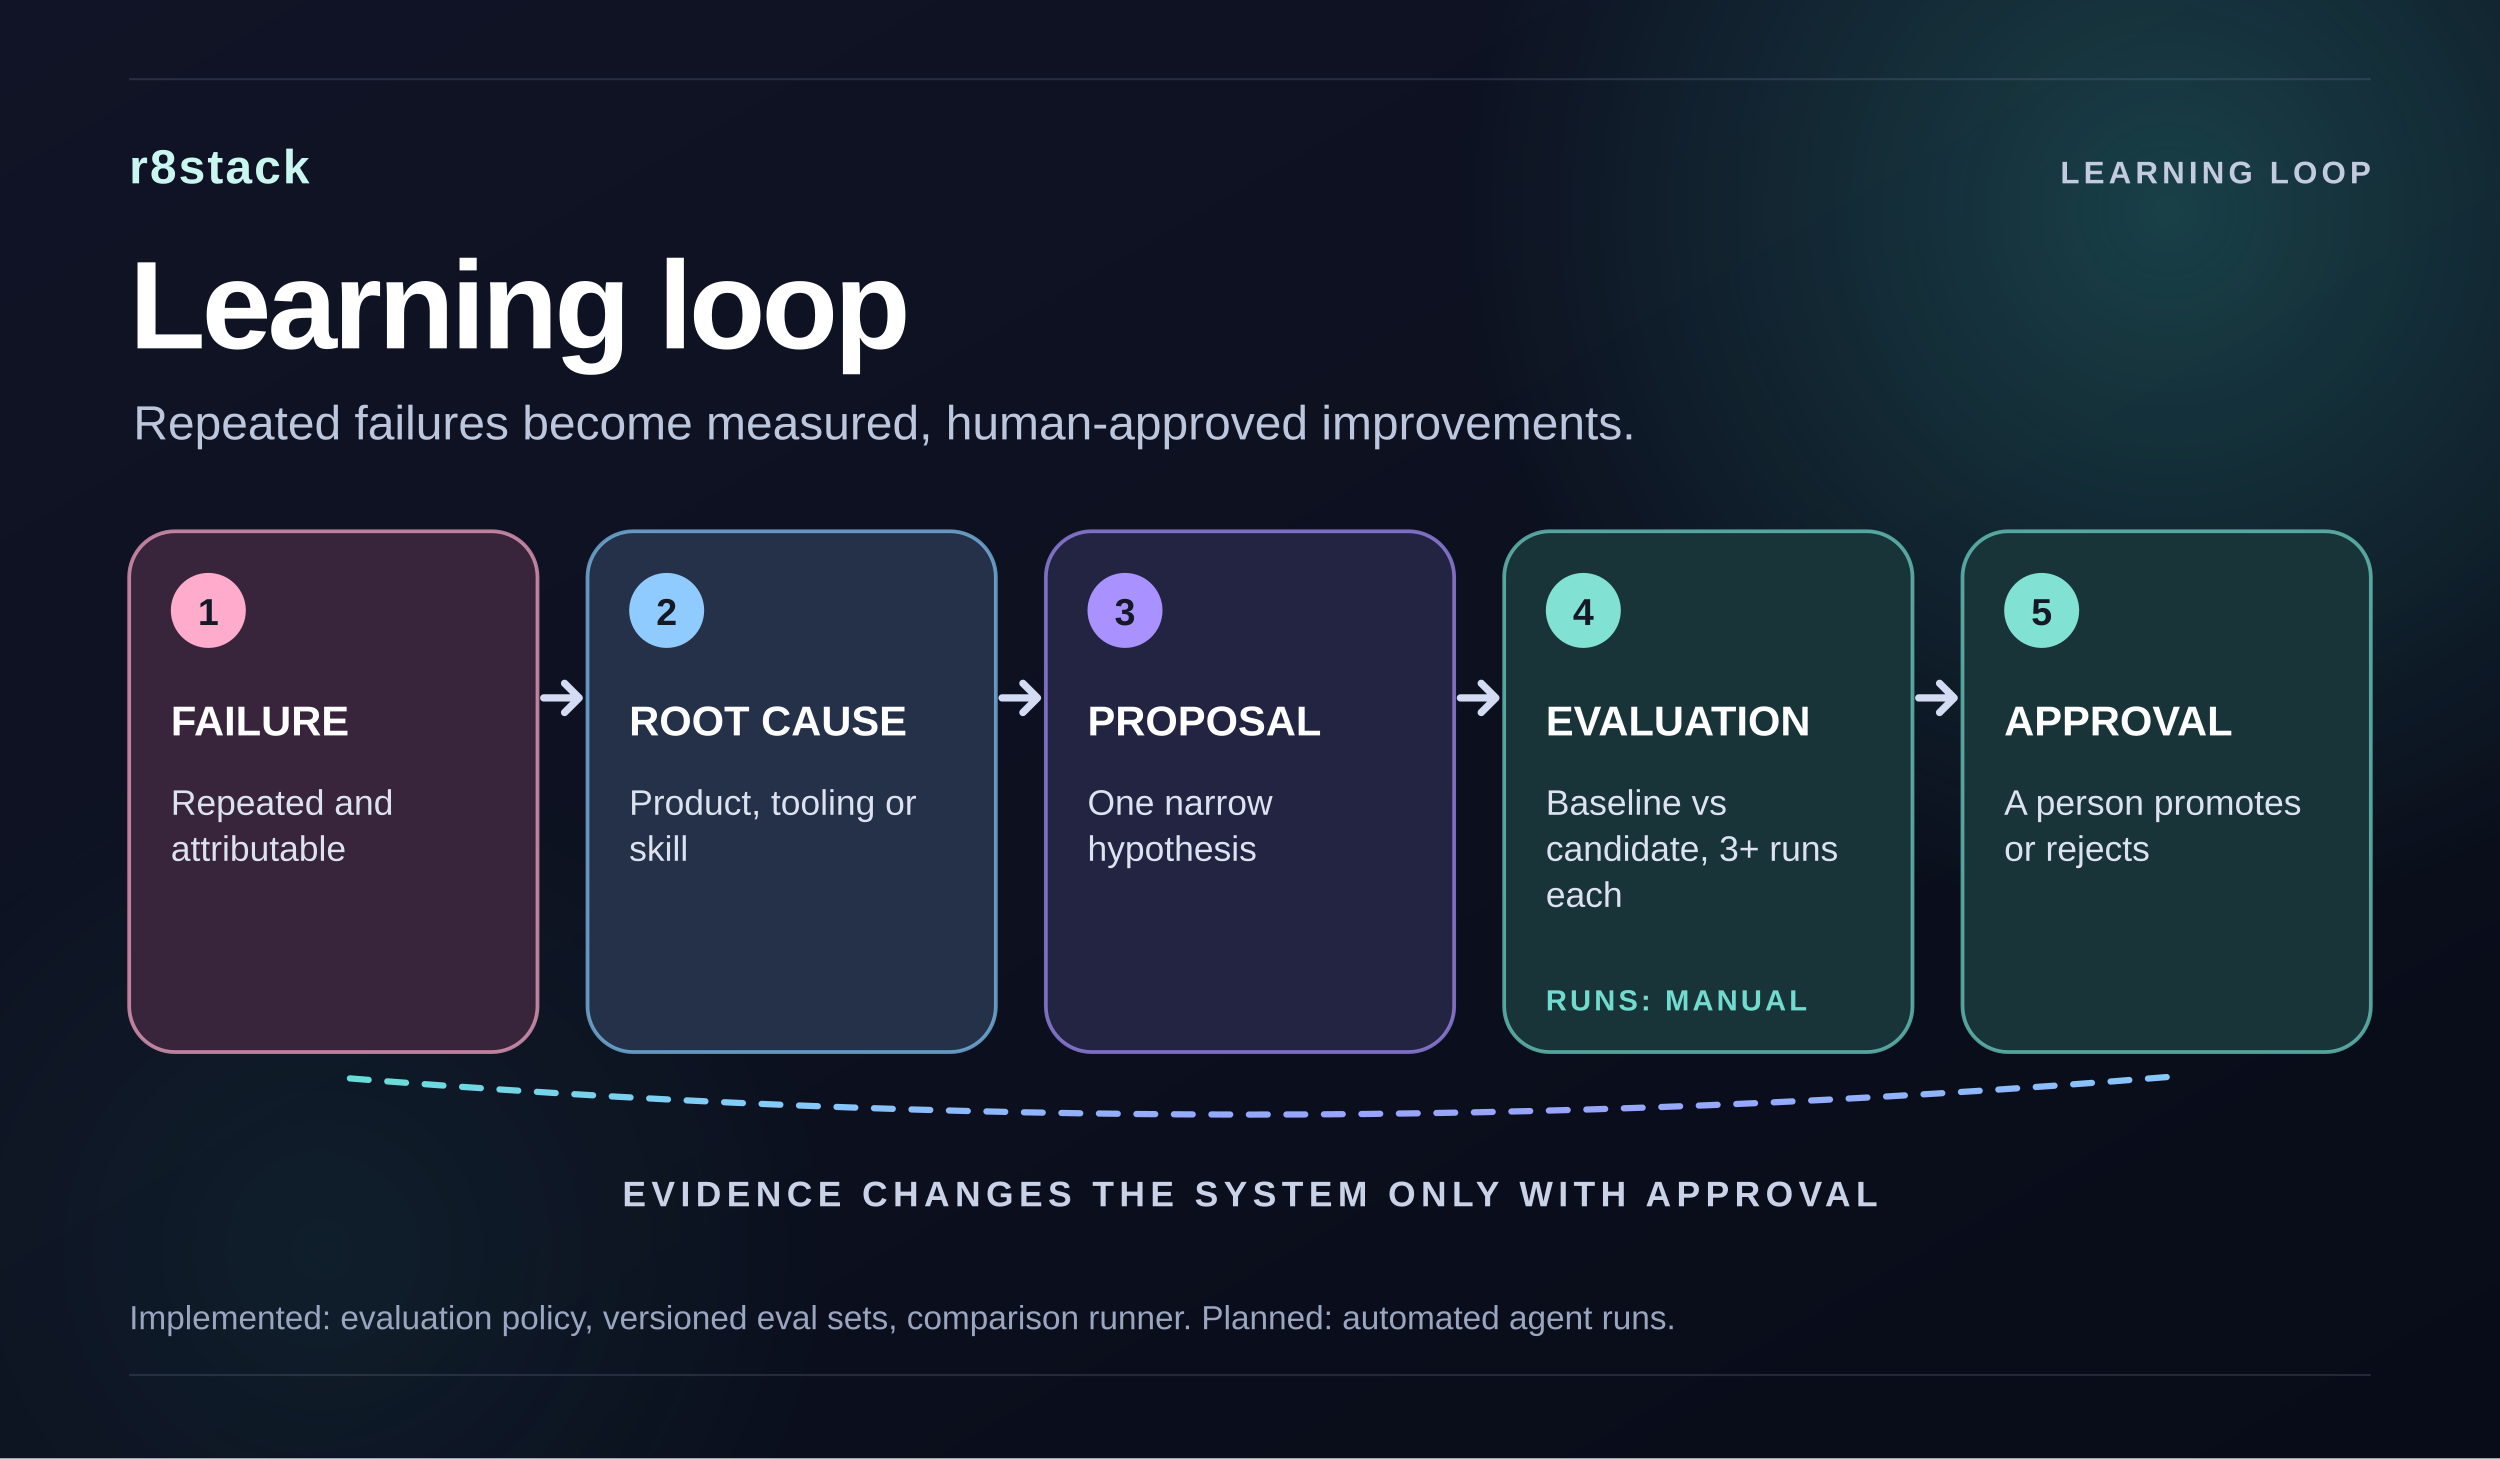
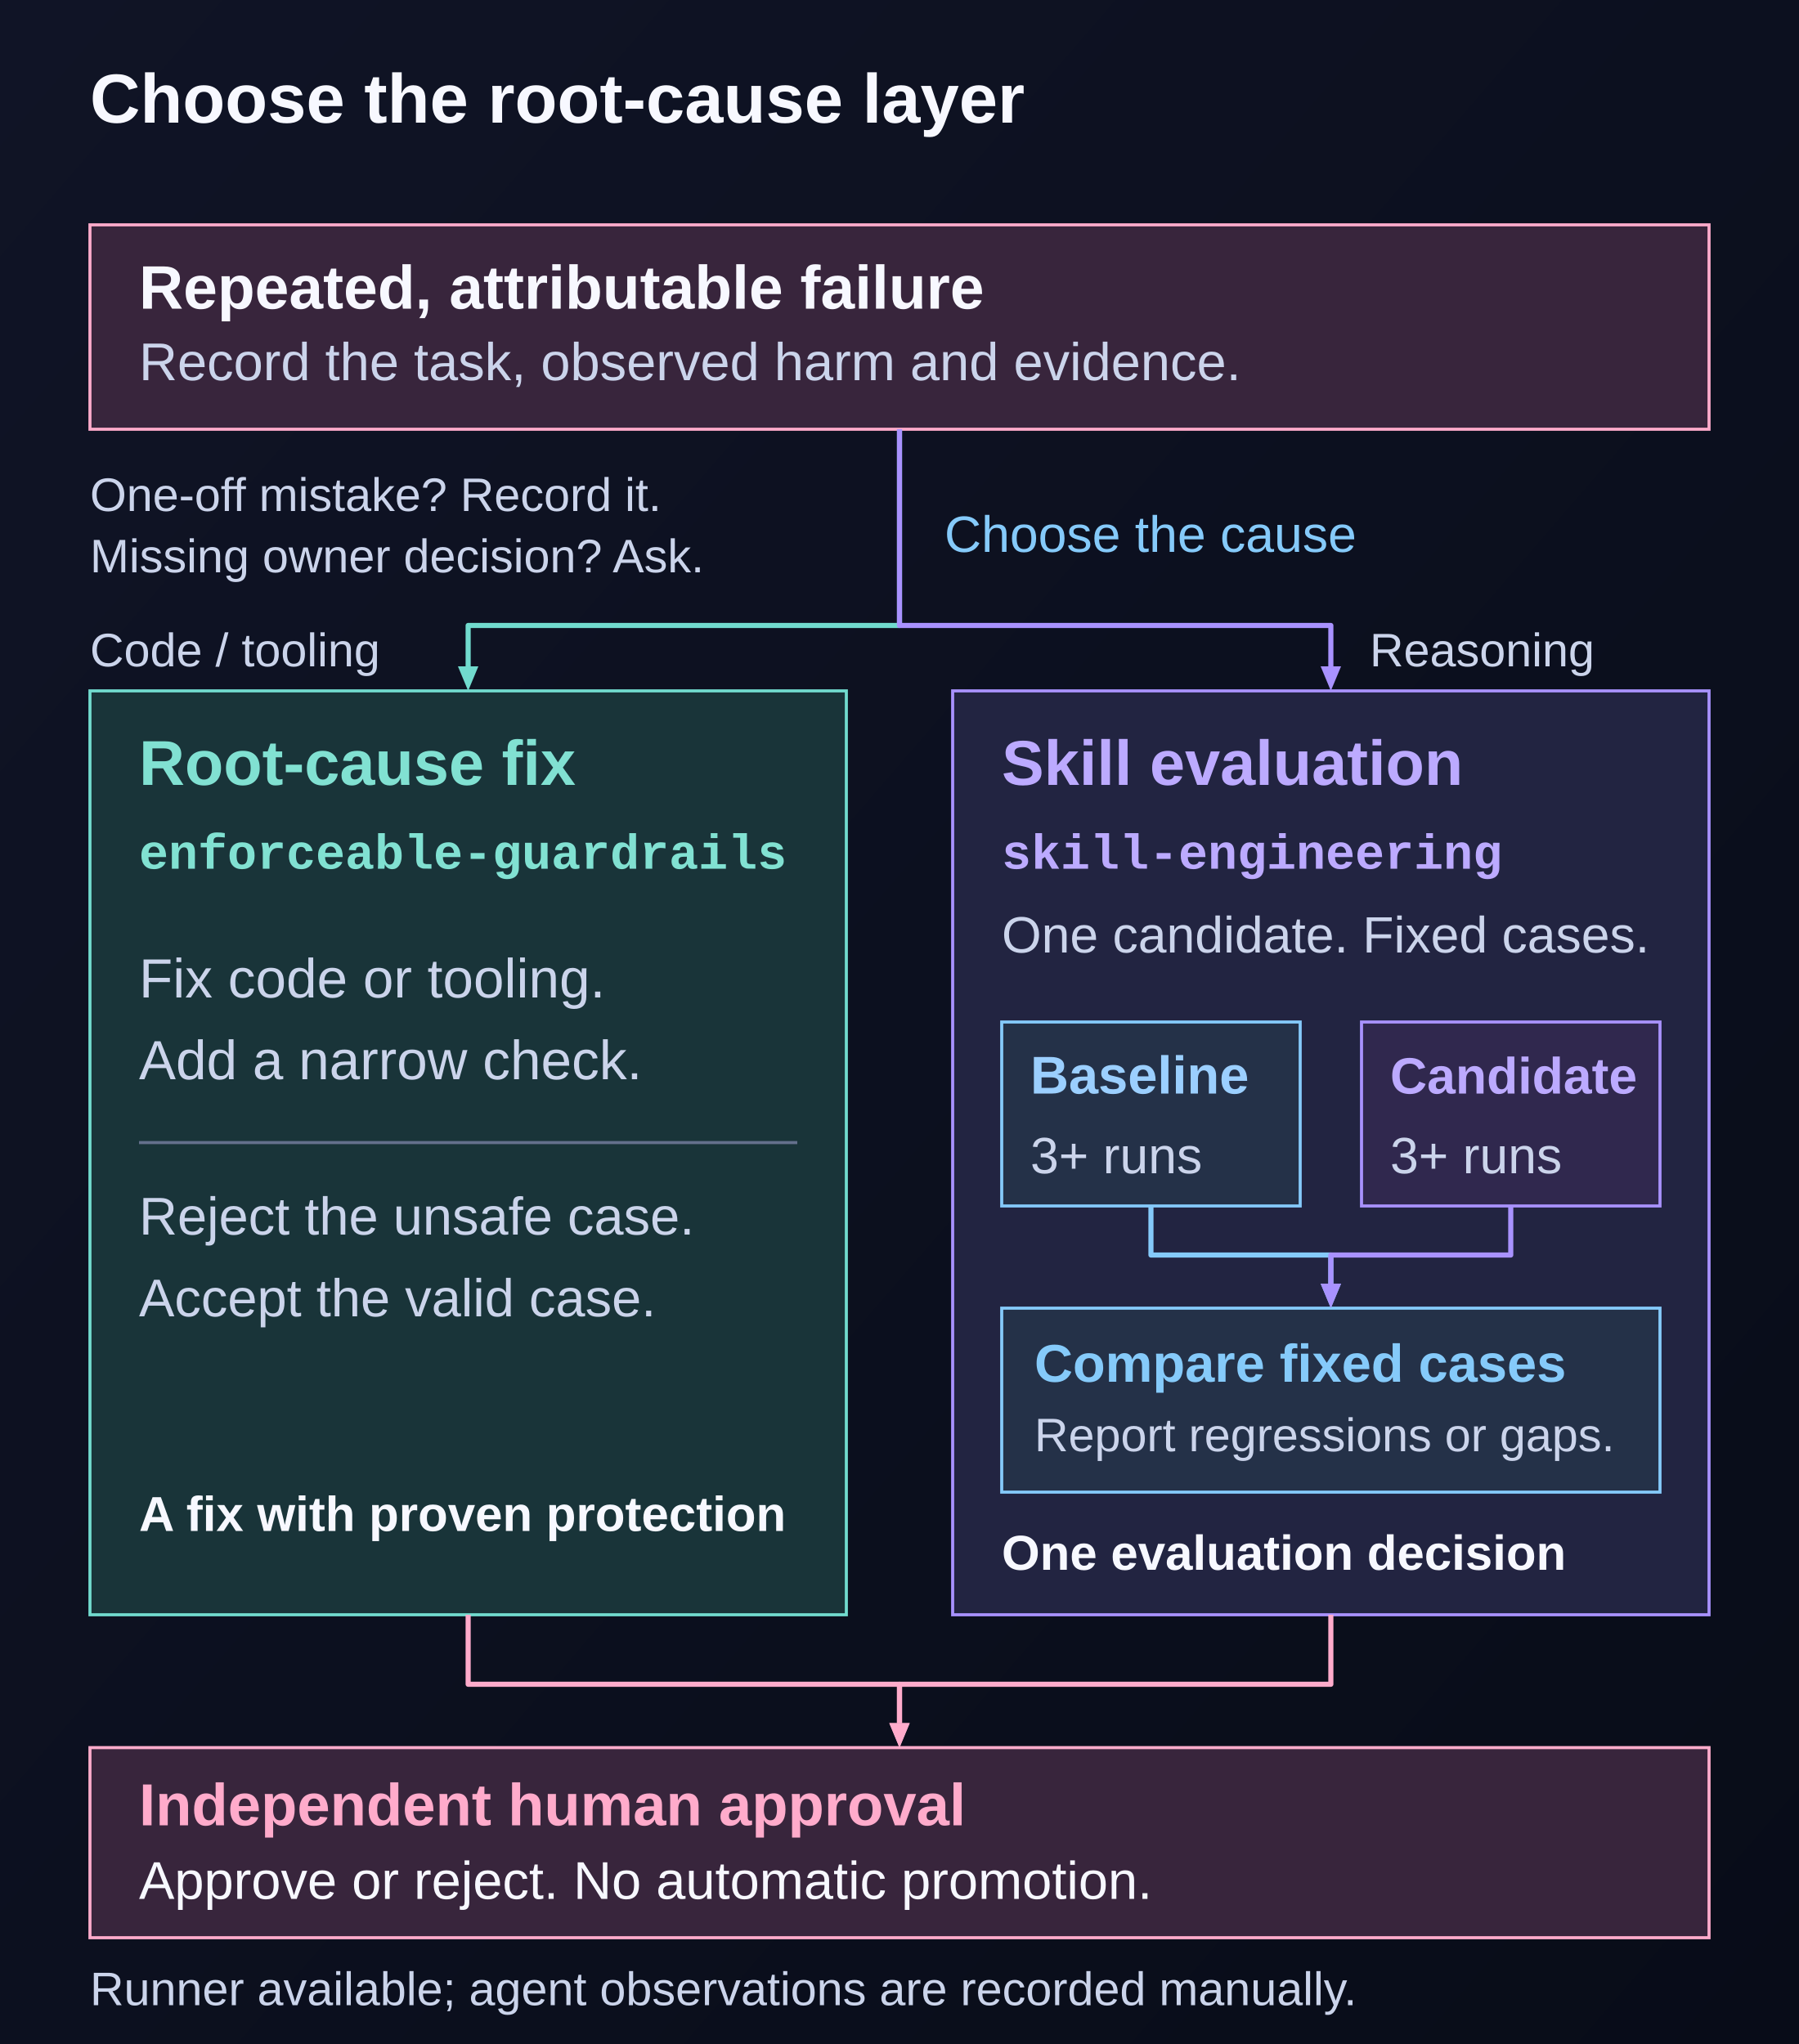
- <svg xmlns="http://www.w3.org/2000/svg" viewBox="0 0 1200 700" width="1200" height="700" role="img" aria-labelledby="title description">
+ <svg xmlns="http://www.w3.org/2000/svg" width="880" height="1000" viewBox="0 0 880 1000" role="img" aria-labelledby="title description">
  <defs>
    <linearGradient id="background" x1="0" y1="0" x2="1" y2="1">
      <stop offset="0%" stop-color="#101426" />
      <stop offset="100%" stop-color="#080c18" />
    </linearGradient>
-     <linearGradient id="edge" x1="0" y1="0" x2="1" y2="1">
-       <stop offset="0%" stop-color="#65dfd6" />
-       <stop offset="50%" stop-color="#85cafa" />
-       <stop offset="100%" stop-color="#a786ff" />
-     </linearGradient>
-     <radialGradient id="glow">
-       <stop offset="0%" stop-color="#42d7c6" stop-opacity=".24" />
-       <stop offset="100%" stop-color="#42d7c6" stop-opacity="0" />
-     </radialGradient>
  </defs>
-   <rect width="1200" height="700" fill="url(#background)" />
-   <circle cx="1040" cy="102" r="340" fill="url(#glow)" />
-   <circle cx="155" cy="600" r="245" fill="url(#glow)" opacity=".3" />
-   <path d="M62 38h1076M62 660h1076" stroke="#64708c" stroke-opacity=".28" />
-   <text x="62" y="88" fill="#c9f7f0" font-size="23" font-family="Arial,Helvetica,sans-serif" font-weight="700" letter-spacing="1">r8stack</text>
-   <text x="1138" y="88" fill="#c3ccdf" font-size="15" font-family="Arial,Helvetica,sans-serif" font-weight="700" letter-spacing="2" text-anchor="end">LEARNING LOOP</text>
-   <text x="62" y="167.2" fill="#ffffff" font-size="60" font-family="Arial,Helvetica,sans-serif" font-weight="800" letter-spacing="-1.8">Learning loop</text>
-   <text x="64" y="210.9" fill="#bcc7dd" font-size="23" font-family="Arial,Helvetica,sans-serif">Repeated failures become measured, human-approved improvements.</text>
-   <rect x="62" y="255" width="196" height="250" rx="22" fill="#38253c" stroke="#ffabcb" stroke-opacity="0.7" stroke-width="1.8" />
-   <circle cx="100" cy="293" r="18" fill="#ffabcb" />
-   <text x="100" y="300" fill="#151827" font-size="18" font-family="Arial,Helvetica,sans-serif" font-weight="800" text-anchor="middle">1</text>
-   <text x="82" y="353" fill="#ffffff" font-size="20" font-family="Arial,Helvetica,sans-serif" font-weight="800">FAILURE</text>
-   <text x="82" y="391.1" fill="#dce2f0" font-size="17" font-family="Arial,Helvetica,sans-serif">Repeated and</text>
-   <text x="82" y="413.2" fill="#dce2f0" font-size="17" font-family="Arial,Helvetica,sans-serif">attributable</text>
-   <rect x="282" y="255" width="196" height="250" rx="22" fill="#243148" stroke="#85cafa" stroke-opacity="0.7" stroke-width="1.8" />
-   <circle cx="320" cy="293" r="18" fill="#8fcbff" />
-   <text x="320" y="300" fill="#151827" font-size="18" font-family="Arial,Helvetica,sans-serif" font-weight="800" text-anchor="middle">2</text>
-   <text x="302" y="353" fill="#ffffff" font-size="20" font-family="Arial,Helvetica,sans-serif" font-weight="800">ROOT CAUSE</text>
-   <text x="302" y="391.1" fill="#dce2f0" font-size="17" font-family="Arial,Helvetica,sans-serif">Product, tooling or</text>
-   <text x="302" y="413.2" fill="#dce2f0" font-size="17" font-family="Arial,Helvetica,sans-serif">skill</text>
-   <rect x="502" y="255" width="196" height="250" rx="22" fill="#222441" stroke="#a992ff" stroke-opacity="0.7" stroke-width="1.8" />
-   <circle cx="540" cy="293" r="18" fill="#a992ff" />
-   <text x="540" y="300" fill="#151827" font-size="18" font-family="Arial,Helvetica,sans-serif" font-weight="800" text-anchor="middle">3</text>
-   <text x="522" y="353" fill="#ffffff" font-size="20" font-family="Arial,Helvetica,sans-serif" font-weight="800">PROPOSAL</text>
-   <text x="522" y="391.1" fill="#dce2f0" font-size="17" font-family="Arial,Helvetica,sans-serif">One narrow</text>
-   <text x="522" y="413.2" fill="#dce2f0" font-size="17" font-family="Arial,Helvetica,sans-serif">hypothesis</text>
-   <rect x="722" y="255" width="196" height="250" rx="22" fill="#193439" stroke="#71dbce" stroke-opacity="0.7" stroke-width="1.8" />
-   <circle cx="760" cy="293" r="18" fill="#81e1d2" />
-   <text x="760" y="300" fill="#151827" font-size="18" font-family="Arial,Helvetica,sans-serif" font-weight="800" text-anchor="middle">4</text>
-   <text x="742" y="353" fill="#ffffff" font-size="20" font-family="Arial,Helvetica,sans-serif" font-weight="800">EVALUATION</text>
-   <text x="742" y="391.1" fill="#dce2f0" font-size="17" font-family="Arial,Helvetica,sans-serif">Baseline vs</text>
-   <text x="742" y="413.2" fill="#dce2f0" font-size="17" font-family="Arial,Helvetica,sans-serif">candidate, 3+ runs</text>
-   <text x="742" y="435.3" fill="#dce2f0" font-size="17" font-family="Arial,Helvetica,sans-serif">each</text>
-   <text x="742" y="485" fill="#71dbce" font-size="14" font-family="Arial,Helvetica,sans-serif" font-weight="700" letter-spacing="1.5">RUNS: MANUAL</text>
-   <rect x="942" y="255" width="196" height="250" rx="22" fill="#193439" stroke="#71dbce" stroke-opacity="0.7" stroke-width="1.8" />
-   <circle cx="980" cy="293" r="18" fill="#81e1d2" />
-   <text x="980" y="300" fill="#151827" font-size="18" font-family="Arial,Helvetica,sans-serif" font-weight="800" text-anchor="middle">5</text>
-   <text x="962" y="353" fill="#ffffff" font-size="20" font-family="Arial,Helvetica,sans-serif" font-weight="800">APPROVAL</text>
-   <text x="962" y="391.1" fill="#dce2f0" font-size="17" font-family="Arial,Helvetica,sans-serif">A person promotes</text>
-   <text x="962" y="413.2" fill="#dce2f0" font-size="17" font-family="Arial,Helvetica,sans-serif">or rejects</text>
-   <path d="M261 335h17m-7-7 7 7-7 7" fill="none" stroke="#d4dcf3" stroke-width="3.5" stroke-linecap="round" stroke-linejoin="round" />
-   <path d="M481 335h17m-7-7 7 7-7 7" fill="none" stroke="#d4dcf3" stroke-width="3.5" stroke-linecap="round" stroke-linejoin="round" />
-   <path d="M701 335h17m-7-7 7 7-7 7" fill="none" stroke="#d4dcf3" stroke-width="3.5" stroke-linecap="round" stroke-linejoin="round" />
-   <path d="M921 335h17m-7-7 7 7-7 7" fill="none" stroke="#d4dcf3" stroke-width="3.5" stroke-linecap="round" stroke-linejoin="round" />
-   <path d="M1040 517 Q600 553 160 517" fill="none" stroke="url(#edge)" stroke-width="3" stroke-dasharray="9 9" stroke-linecap="round" />
-   <text x="600" y="579" fill="#c9d2e7" font-size="17" font-family="Arial,Helvetica,sans-serif" text-anchor="middle" font-weight="700" letter-spacing="2.6">EVIDENCE CHANGES THE SYSTEM ONLY WITH APPROVAL</text>
-   <text x="62" y="638" fill="#9aa6c0" font-size="16" font-family="Arial,Helvetica,sans-serif">Implemented: evaluation policy, versioned eval sets, comparison runner. Planned: automated agent runs.</text>
+   <rect x="0" y="0" width="880" height="1000" fill="url(#background)" />
+   <text x="44" y="60" font-family="Arial,Helvetica,sans-serif" font-size="34" font-weight="700" fill="#f7f8ff">Choose the root-cause layer</text>
+   <rect x="44" y="110" width="792" height="100" fill="#38253c" id="failure" stroke="#ffabcb" stroke-width="1.5" />
+   <text x="68" y="151" font-family="Arial,Helvetica,sans-serif" font-size="30" font-weight="700" fill="#f7f8ff">Repeated, attributable failure</text>
+   <text x="68" y="186" font-family="Arial,Helvetica,sans-serif" font-size="26" font-weight="400" fill="#cbd4eb">Record the task, observed harm and evidence.</text>
+   <text x="44" y="250" font-family="Arial,Helvetica,sans-serif" font-size="23" font-weight="400" fill="#cbd4eb">One-off mistake? Record it.</text>
+   <text x="44" y="280" font-family="Arial,Helvetica,sans-serif" font-size="23" font-weight="400" fill="#cbd4eb">Missing owner decision? Ask.</text>
+   <text x="462" y="270" font-family="Arial,Helvetica,sans-serif" font-size="25" font-weight="400" fill="#85cafa">Choose the cause</text>
+   <text x="44" y="326" font-family="Arial,Helvetica,sans-serif" font-size="23" font-weight="400" fill="#cbd4eb">Code / tooling</text>
+   <text x="670" y="326" font-family="Arial,Helvetica,sans-serif" font-size="23" font-weight="400" fill="#cbd4eb">Reasoning</text>
+   <rect x="44" y="338" width="370" height="452" fill="#193439" id="guardrail" stroke="#71dbce" stroke-width="1.5" />
+   <rect x="466" y="338" width="370" height="452" fill="#222441" id="skill" stroke="#a992ff" stroke-width="1.5" />
+   <text x="68" y="384" font-family="Arial,Helvetica,sans-serif" font-size="31" font-weight="700" fill="#81e1d2">Root-cause fix</text>
+   <text x="68" y="425" font-family="'Courier New',monospace" font-size="24" font-weight="700" fill="#81e1d2">enforceable-guardrails</text>
+   <text x="68" y="488" font-family="Arial,Helvetica,sans-serif" font-size="27" font-weight="400" fill="#cbd4eb">Fix code or tooling.</text>
+   <text x="68" y="528" font-family="Arial,Helvetica,sans-serif" font-size="27" font-weight="400" fill="#cbd4eb">Add a narrow check.</text>
+   <path d="M68 559 L390 559" fill="none" stroke="#64708c" stroke-width="1.5" />
+   <text x="68" y="604" font-family="Arial,Helvetica,sans-serif" font-size="26" font-weight="400" fill="#cbd4eb">Reject the unsafe case.</text>
+   <text x="68" y="644" font-family="Arial,Helvetica,sans-serif" font-size="26" font-weight="400" fill="#cbd4eb">Accept the valid case.</text>
+   <text x="68" y="749" font-family="Arial,Helvetica,sans-serif" font-size="24" font-weight="700" fill="#f7f8ff">A fix with proven protection</text>
+   <text x="490" y="384" font-family="Arial,Helvetica,sans-serif" font-size="31" font-weight="700" fill="#bcaaff">Skill evaluation</text>
+   <text x="490" y="425" font-family="'Courier New',monospace" font-size="24" font-weight="700" fill="#bcaaff">skill-engineering</text>
+   <text x="490" y="466" font-family="Arial,Helvetica,sans-serif" font-size="25" font-weight="400" fill="#cbd4eb">One candidate. Fixed cases.</text>
+   <rect x="490" y="500" width="146" height="90" fill="#243148" id="baseline" stroke="#85cafa" stroke-width="1.5" />
+   <rect x="666" y="500" width="146" height="90" fill="#30284e" id="candidate" stroke="#a992ff" stroke-width="1.5" />
+   <text x="504" y="535" font-family="Arial,Helvetica,sans-serif" font-size="26" font-weight="700" fill="#9bcfff">Baseline</text>
+   <text x="680" y="535" font-family="Arial,Helvetica,sans-serif" font-size="25" font-weight="700" fill="#bcaaff">Candidate</text>
+   <text x="504" y="574" font-family="Arial,Helvetica,sans-serif" font-size="25" font-weight="400" fill="#cbd4eb">3+ runs</text>
+   <text x="680" y="574" font-family="Arial,Helvetica,sans-serif" font-size="25" font-weight="400" fill="#cbd4eb">3+ runs</text>
+   <rect x="490" y="640" width="322" height="90" fill="#243148" id="comparison" stroke="#85cafa" stroke-width="1.5" />
+   <text x="506" y="676" font-family="Arial,Helvetica,sans-serif" font-size="26" font-weight="700" fill="#85cafa">Compare fixed cases</text>
+   <text x="506" y="710" font-family="Arial,Helvetica,sans-serif" font-size="23" font-weight="400" fill="#cbd4eb">Report regressions or gaps.</text>
+   <text x="490" y="768" font-family="Arial,Helvetica,sans-serif" font-size="24" font-weight="700" fill="#f7f8ff">One evaluation decision</text>
+   <rect x="44" y="855" width="792" height="93" fill="#38253c" id="decision" stroke="#ffabcb" stroke-width="1.5" />
+   <text x="68" y="893" font-family="Arial,Helvetica,sans-serif" font-size="29" font-weight="700" fill="#ffabcb">Independent human approval</text>
+   <text x="68" y="929" font-family="Arial,Helvetica,sans-serif" font-size="26" font-weight="400" fill="#f7f8ff">Approve or reject. No automatic promotion.</text>
+   <g id="failure-guardrail">
+     <polyline points="440,210 440,306 229,306 229,326" fill="none" stroke="#71dbce" stroke-width="2.5" stroke-linejoin="round" />
+     <polygon points="229,338 224,326 234,326" fill="#71dbce" />
+   </g>
+   <g id="failure-skill">
+     <polyline points="440,210 440,306 651,306 651,326" fill="none" stroke="#a992ff" stroke-width="2.5" stroke-linejoin="round" />
+     <polygon points="651,338 646,326 656,326" fill="#a992ff" />
+   </g>
+   <g id="baseline-comparison">
+     <polyline points="563,590 563,614 651,614 651,628" fill="none" stroke="#85cafa" stroke-width="2.5" stroke-linejoin="round" />
+     <polygon points="651,640 646,628 656,628" fill="#85cafa" />
+   </g>
+   <g id="candidate-comparison">
+     <polyline points="739,590 739,614 651,614 651,628" fill="none" stroke="#a992ff" stroke-width="2.5" stroke-linejoin="round" />
+     <polygon points="651,640 646,628 656,628" fill="#a992ff" />
+   </g>
+   <g id="guardrail-decision">
+     <polyline points="229,790 229,824 440,824 440,843" fill="none" stroke="#ffabcb" stroke-width="2.5" stroke-linejoin="round" />
+     <polygon points="440,855 435,843 445,843" fill="#ffabcb" />
+   </g>
+   <g id="skill-decision">
+     <polyline points="651,790 651,824 440,824 440,843" fill="none" stroke="#ffabcb" stroke-width="2.5" stroke-linejoin="round" />
+     <polygon points="440,855 435,843 445,843" fill="#ffabcb" />
+   </g>
+   <text x="44" y="981" font-family="Arial,Helvetica,sans-serif" font-size="23" font-weight="400" fill="#cbd4eb">Runner available; agent observations are recorded manually.</text>
</svg>
